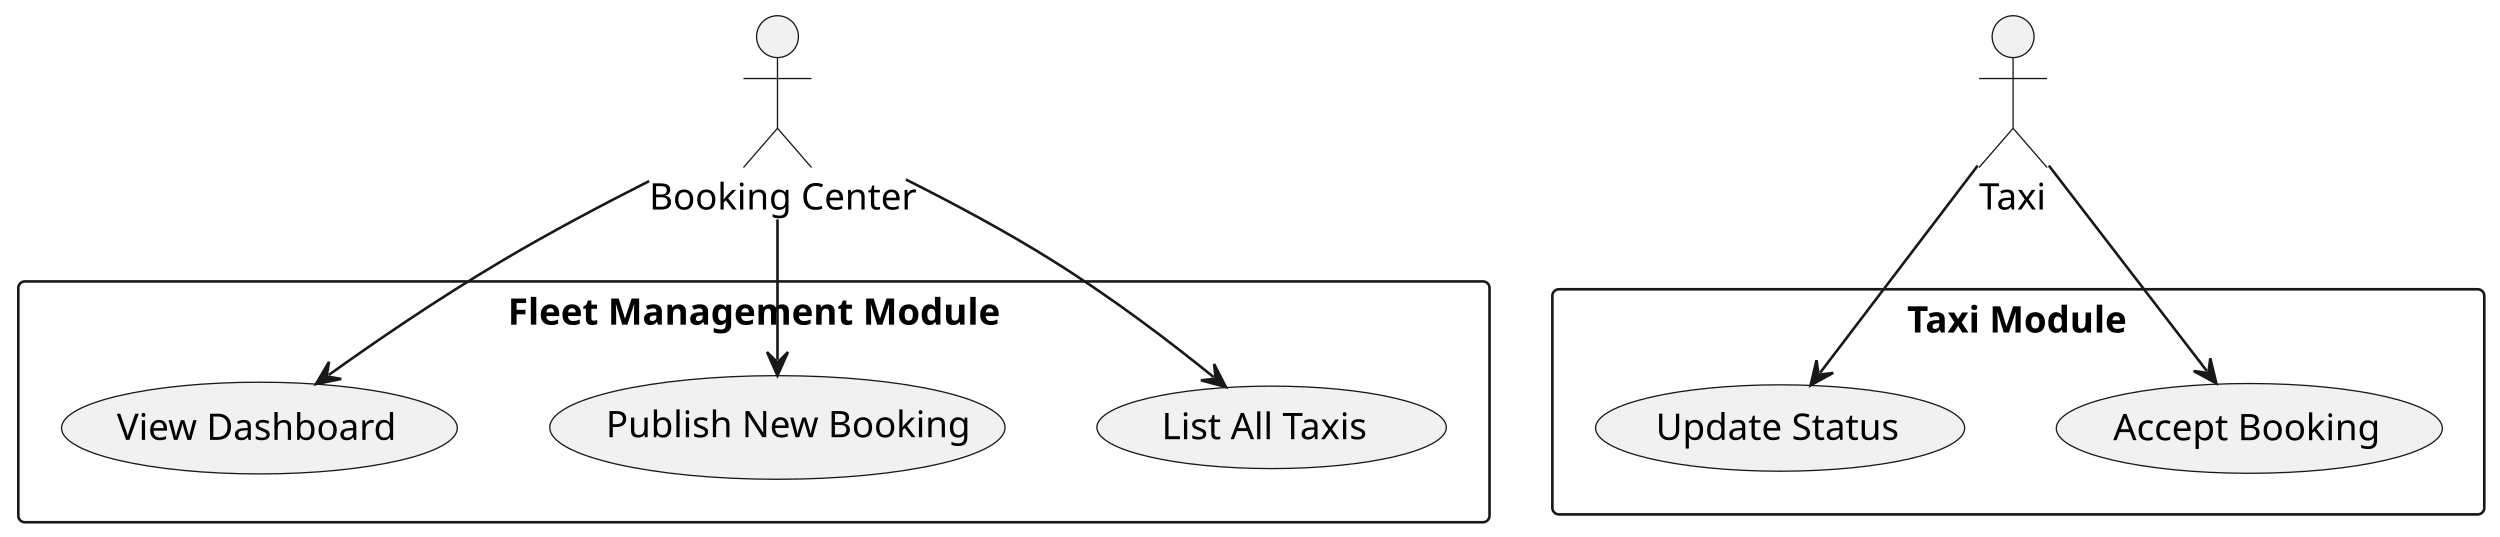
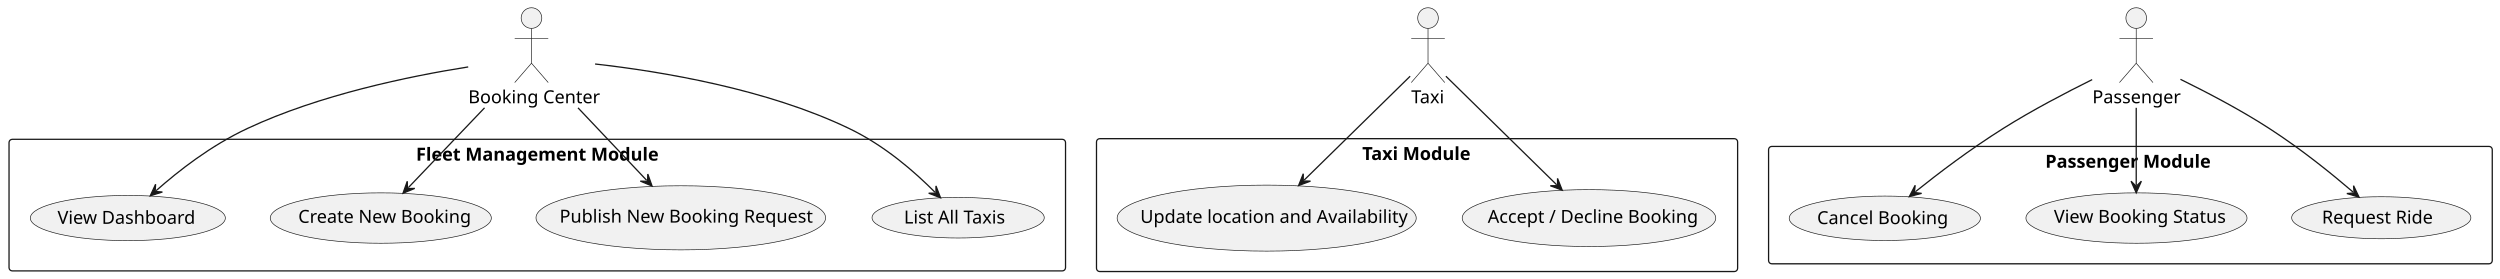
- <svg xmlns="http://www.w3.org/2000/svg" contentStyleType="text/css" height="205px" preserveAspectRatio="none" style="width:955px;height:205px;background:#FFFFFF;" version="1.1" viewBox="0 0 955 205" width="955px" zoomAndPan="magnify">
+ <svg xmlns="http://www.w3.org/2000/svg" contentStyleType="text/css" height="216px" preserveAspectRatio="none" style="width:1938px;height:216px;background:#FFFFFF;" version="1.1" viewBox="0 0 1938 216" width="1938px" zoomAndPan="magnify">
  <defs />
  <g>
+     <g id="cluster_Passenger Module">
+       <rect fill="none" height="91" rx="2.5" ry="2.5" style="stroke:#181818;stroke-width:1.0;" width="561" x="1371" y="113.5" />
+       <text fill="#000000" font-family="sans-serif" font-size="14" font-weight="bold" lengthAdjust="spacing" textLength="132" x="1585.5" y="130.033">Passenger Module</text>
+     </g>
    <g id="cluster_Fleet Management Module">
-       <rect fill="none" height="92" rx="2.5" ry="2.5" style="stroke:#181818;stroke-width:1.0;" width="562" x="7" y="107.5" />
-       <text fill="#000000" font-family="sans-serif" font-size="14" font-weight="bold" lengthAdjust="spacing" textLength="188" x="194" y="124.033">Fleet Management Module</text>
+       <rect fill="none" height="102" rx="2.5" ry="2.5" style="stroke:#181818;stroke-width:1.0;" width="819" x="7" y="108" />
+       <text fill="#000000" font-family="sans-serif" font-size="14" font-weight="bold" lengthAdjust="spacing" textLength="188" x="322.5" y="124.533">Fleet Management Module</text>
    </g>
    <g id="cluster_Taxi Module">
-       <rect fill="none" height="86" rx="2.5" ry="2.5" style="stroke:#181818;stroke-width:1.0;" width="356" x="593" y="110.5" />
-       <text fill="#000000" font-family="sans-serif" font-size="14" font-weight="bold" lengthAdjust="spacing" textLength="85" x="728.5" y="127.033">Taxi Module</text>
+       <rect fill="none" height="103" rx="2.5" ry="2.5" style="stroke:#181818;stroke-width:1.0;" width="497" x="850" y="107.5" />
+       <text fill="#000000" font-family="sans-serif" font-size="14" font-weight="bold" lengthAdjust="spacing" textLength="85" x="1056" y="124.033">Taxi Module</text>
+     </g>
+     <g id="elem_Request Ride">
+       <ellipse cx="1845.957" cy="168.791" fill="#F1F1F1" rx="69.457" ry="16.291" style="stroke:#181818;stroke-width:0.5;" />
+       <text fill="#000000" font-family="sans-serif" font-size="14" lengthAdjust="spacing" textLength="86" x="1799.957" y="173.308">Request Ride</text>
+     </g>
+     <g id="elem_View Booking Status">
+       <ellipse cx="1656.193" cy="169.038" fill="#F1F1F1" rx="85.693" ry="19.538" style="stroke:#181818;stroke-width:0.5;" />
+       <text fill="#000000" font-family="sans-serif" font-size="14" lengthAdjust="spacing" textLength="128" x="1592.193" y="172.767">View Booking Status</text>
+     </g>
+     <g id="elem_Cancel Booking">
+       <ellipse cx="1461.111" cy="169.222" fill="#F1F1F1" rx="74.111" ry="17.222" style="stroke:#181818;stroke-width:0.5;" />
+       <text fill="#000000" font-family="sans-serif" font-size="14" lengthAdjust="spacing" textLength="99" x="1408.611" y="173.739">Cancel Booking</text>
    </g>
    <g id="elem_List All Taxis">
-       <ellipse cx="485.754" cy="163.251" fill="#F1F1F1" rx="66.754" ry="15.751" style="stroke:#181818;stroke-width:0.5;" />
-       <text fill="#000000" font-family="sans-serif" font-size="14" lengthAdjust="spacing" textLength="78" x="443.754" y="167.767">List All Taxis</text>
+       <ellipse cx="742.754" cy="168.751" fill="#F1F1F1" rx="66.754" ry="15.751" style="stroke:#181818;stroke-width:0.5;" />
+       <text fill="#000000" font-family="sans-serif" font-size="14" lengthAdjust="spacing" textLength="78" x="700.754" y="173.267">List All Taxis</text>
    </g>
-     <g id="elem_Publish New Booking">
-       <ellipse cx="296.966" cy="163.293" fill="#F1F1F1" rx="86.966" ry="19.793" style="stroke:#181818;stroke-width:0.5;" />
-       <text fill="#000000" font-family="sans-serif" font-size="14" lengthAdjust="spacing" textLength="131" x="231.466" y="167.022">Publish New Booking</text>
+     <g id="elem_Publish New Booking Request">
+       <ellipse cx="527.761" cy="168.852" fill="#F1F1F1" rx="112.261" ry="24.852" style="stroke:#181818;stroke-width:0.5;" />
+       <text fill="#000000" font-family="sans-serif" font-size="14" lengthAdjust="spacing" textLength="188" x="433.761" y="172.581">Publish New Booking Request</text>
+     </g>
+     <g id="elem_Create New Booking">
+       <ellipse cx="295.193" cy="169.038" fill="#F1F1F1" rx="85.693" ry="19.538" style="stroke:#181818;stroke-width:0.5;" />
+       <text fill="#000000" font-family="sans-serif" font-size="14" lengthAdjust="spacing" textLength="128" x="231.193" y="172.767">Create New Booking</text>
    </g>
    <g id="elem_View Dashboard">
-       <ellipse cx="99.1" cy="163.52" fill="#F1F1F1" rx="75.6" ry="17.52" style="stroke:#181818;stroke-width:0.5;" />
-       <text fill="#000000" font-family="sans-serif" font-size="14" lengthAdjust="spacing" textLength="103" x="44.6" y="168.037">View Dashboard</text>
+       <ellipse cx="99.1" cy="169.02" fill="#F1F1F1" rx="75.6" ry="17.52" style="stroke:#181818;stroke-width:0.5;" />
+       <text fill="#000000" font-family="sans-serif" font-size="14" lengthAdjust="spacing" textLength="103" x="44.6" y="173.537">View Dashboard</text>
    </g>
-     <g id="elem_Accept Booking">
-       <ellipse cx="859.243" cy="163.649" fill="#F1F1F1" rx="73.743" ry="17.148" style="stroke:#181818;stroke-width:0.5;" />
-       <text fill="#000000" font-family="sans-serif" font-size="14" lengthAdjust="spacing" textLength="98" x="807.243" y="168.165">Accept Booking</text>
+     <g id="elem_Accept / Decline Booking">
+       <ellipse cx="1231.78" cy="169.056" fill="#F1F1F1" rx="98.28" ry="22.056" style="stroke:#181818;stroke-width:0.5;" />
+       <text fill="#000000" font-family="sans-serif" font-size="14" lengthAdjust="spacing" textLength="157" x="1153.28" y="172.785">Accept / Decline Booking</text>
    </g>
-     <g id="elem_Update Status">
-       <ellipse cx="680.004" cy="163.501" fill="#F1F1F1" rx="70.504" ry="16.501" style="stroke:#181818;stroke-width:0.5;" />
-       <text fill="#000000" font-family="sans-serif" font-size="14" lengthAdjust="spacing" textLength="89" x="632.504" y="168.017">Update Status</text>
+     <g id="elem_Update location and Availability">
+       <ellipse cx="981.934" cy="169.087" fill="#F1F1F1" rx="115.934" ry="25.587" style="stroke:#181818;stroke-width:0.5;" />
+       <text fill="#000000" font-family="sans-serif" font-size="14" lengthAdjust="spacing" textLength="196" x="883.934" y="172.815">Update location and Availability</text>
    </g>
    <g id="elem_BookingCenter">
-       <ellipse cx="297" cy="14" fill="#F1F1F1" rx="8" ry="8" style="stroke:#181818;stroke-width:0.5;" />
-       <path d="M297,22 L297,49 M284,30 L310,30 M297,49 L284,64 M297,49 L310,64 " fill="none" style="stroke:#181818;stroke-width:0.5;" />
-       <text fill="#000000" font-family="sans-serif" font-size="14" lengthAdjust="spacing" textLength="98" x="248" y="80.033">Booking Center</text>
+       <ellipse cx="412" cy="14" fill="#F1F1F1" rx="8" ry="8" style="stroke:#181818;stroke-width:0.5;" />
+       <path d="M412,22 L412,49 M399,30 L425,30 M412,49 L399,64 M412,49 L425,64 " fill="none" style="stroke:#181818;stroke-width:0.5;" />
+       <text fill="#000000" font-family="sans-serif" font-size="14" lengthAdjust="spacing" textLength="98" x="363" y="80.033">Booking Center</text>
    </g>
    <g id="elem_Taxi">
-       <ellipse cx="769" cy="14" fill="#F1F1F1" rx="8" ry="8" style="stroke:#181818;stroke-width:0.5;" />
-       <path d="M769,22 L769,49 M756,30 L782,30 M769,49 L756,64 M769,49 L782,64 " fill="none" style="stroke:#181818;stroke-width:0.5;" />
-       <text fill="#000000" font-family="sans-serif" font-size="14" lengthAdjust="spacing" textLength="26" x="756" y="80.033">Taxi</text>
+       <ellipse cx="1107" cy="14" fill="#F1F1F1" rx="8" ry="8" style="stroke:#181818;stroke-width:0.5;" />
+       <path d="M1107,22 L1107,49 M1094,30 L1120,30 M1107,49 L1094,64 M1107,49 L1120,64 " fill="none" style="stroke:#181818;stroke-width:0.5;" />
+       <text fill="#000000" font-family="sans-serif" font-size="14" lengthAdjust="spacing" textLength="26" x="1094" y="80.033">Taxi</text>
+     </g>
+     <g id="elem_Passenger">
+       <ellipse cx="1656" cy="14" fill="#F1F1F1" rx="8" ry="8" style="stroke:#181818;stroke-width:0.5;" />
+       <path d="M1656,22 L1656,49 M1643,30 L1669,30 M1656,49 L1643,64 M1656,49 L1669,64 " fill="none" style="stroke:#181818;stroke-width:0.5;" />
+       <text fill="#000000" font-family="sans-serif" font-size="14" lengthAdjust="spacing" textLength="68" x="1622" y="80.033">Passenger</text>
+     </g>
+     <g id="link_Passenger_Request Ride">
+       <path d="M1690.28,61.49 C1710.76,71.53 1736.97,85.23 1759,99.5 C1784.49,116.02 1807.1,134.34 1824.16,148.93 " fill="none" id="Passenger-to-Request Ride" style="stroke:#181818;stroke-width:1.0;" />
+       <polygon fill="#181818" points="1828.72,152.83,1824.48,143.941,1824.92,149.58,1819.28,150.02,1828.72,152.83" style="stroke:#181818;stroke-width:1.0;" />
+     </g>
+     <g id="link_Passenger_View Booking Status">
+       <path d="M1656,83.59 C1656,105.5 1656,126.05 1656,143.45 " fill="none" id="Passenger-to-View Booking Status" style="stroke:#181818;stroke-width:1.0;" />
+       <polygon fill="#181818" points="1656,149.45,1660,140.45,1656,144.45,1652,140.45,1656,149.45" style="stroke:#181818;stroke-width:1.0;" />
+     </g>
+     <g id="link_Passenger_Cancel Booking">
+       <path d="M1621.85,61.71 C1601.43,71.82 1575.22,85.53 1553,99.5 C1526.7,116.04 1502.978,134.116 1484.798,148.636 " fill="none" id="Passenger-to-Cancel Booking" style="stroke:#181818;stroke-width:1.0;" />
+       <polygon fill="#181818" points="1480.11,152.38,1489.639,149.889,1484.017,149.26,1484.646,143.638,1480.11,152.38" style="stroke:#181818;stroke-width:1.0;" />
    </g>
    <g id="link_BookingCenter_List All Taxis">
-       <path d="M346.04,68.57 C364.01,77.58 384.28,88.41 402,99.5 C425.95,114.49 447.022,130.65 463.612,144.05 " fill="none" id="BookingCenter-to-List All Taxis" style="stroke:#181818;stroke-width:1.0;" />
-       <polygon fill="#181818" points="468.28,147.82,463.792,139.053,464.39,144.678,458.765,145.277,468.28,147.82" style="stroke:#181818;stroke-width:1.0;" />
+       <path d="M461.31,49.61 C512.59,55.38 594.13,68.87 658,99.5 C686.2,113.02 709.117,133.327 724.857,149.067 " fill="none" id="BookingCenter-to-List All Taxis" style="stroke:#181818;stroke-width:1.0;" />
+       <polygon fill="#181818" points="729.1,153.31,725.564,144.118,725.564,149.774,719.908,149.774,729.1,153.31" style="stroke:#181818;stroke-width:1.0;" />
    </g>
-     <g id="link_BookingCenter_Publish New Booking">
-       <path d="M297,83.81 C297,103.8 297,121.38 297,137.48 " fill="none" id="BookingCenter-to-Publish New Booking" style="stroke:#181818;stroke-width:1.0;" />
-       <polygon fill="#181818" points="297,143.48,301,134.48,297,138.48,293,134.48,297,143.48" style="stroke:#181818;stroke-width:1.0;" />
+     <g id="link_BookingCenter_Publish New Booking Request">
+       <path d="M448.07,83.59 C466.82,103.39 485.044,122.634 501.334,139.834 " fill="none" id="BookingCenter-to-Publish New Booking Request" style="stroke:#181818;stroke-width:1.0;" />
+       <polygon fill="#181818" points="505.46,144.19,502.175,134.905,502.022,140.56,496.367,140.406,505.46,144.19" style="stroke:#181818;stroke-width:1.0;" />
+     </g>
+     <g id="link_BookingCenter_Create New Booking">
+       <path d="M375.62,83.59 C354.56,105.64 333.153,128.05 316.543,145.45 " fill="none" id="BookingCenter-to-Create New Booking" style="stroke:#181818;stroke-width:1.0;" />
+       <polygon fill="#181818" points="312.4,149.79,321.508,146.042,315.853,146.173,315.721,140.518,312.4,149.79" style="stroke:#181818;stroke-width:1.0;" />
    </g>
    <g id="link_BookingCenter_View Dashboard">
-       <path d="M247.98,69.17 C230.11,78.2 209.9,88.89 192,99.5 C166.84,114.42 144.114,129.995 125.574,143.225 " fill="none" id="BookingCenter-to-View Dashboard" style="stroke:#181818;stroke-width:1.0;" />
-       <polygon fill="#181818" points="120.69,146.71,130.339,144.738,124.76,143.806,125.692,138.226,120.69,146.71" style="stroke:#181818;stroke-width:1.0;" />
+       <path d="M362.95,51.88 C317.11,59.13 247.57,73.49 192,99.5 C163.12,113.02 138.746,132.208 121.006,147.808 " fill="none" id="BookingCenter-to-View Dashboard" style="stroke:#181818;stroke-width:1.0;" />
+       <polygon fill="#181818" points="116.5,151.77,125.9,148.831,120.255,148.468,120.617,142.823,116.5,151.77" style="stroke:#181818;stroke-width:1.0;" />
    </g>
-     <g id="link_Taxi_Accept Booking">
-       <path d="M782.67,63.27 C800.08,85.9 826.242,119.914 842.992,141.694 " fill="none" id="Taxi-to-Accept Booking" style="stroke:#181818;stroke-width:1.0;" />
-       <polygon fill="#181818" points="846.65,146.45,844.334,136.877,843.602,142.487,837.993,141.754,846.65,146.45" style="stroke:#181818;stroke-width:1.0;" />
+     <g id="link_Taxi_Accept / Decline Booking">
+       <path d="M1120.85,59.08 C1142.72,80.51 1181.095,118.11 1206.735,143.24 " fill="none" id="Taxi-to-Accept / Decline Booking" style="stroke:#181818;stroke-width:1.0;" />
+       <polygon fill="#181818" points="1211.02,147.44,1207.392,138.284,1207.449,143.94,1201.793,143.997,1211.02,147.44" style="stroke:#181818;stroke-width:1.0;" />
    </g>
-     <g id="link_Taxi_Update Status">
-       <path d="M755.48,63.27 C738.07,86.16 711.744,120.775 695.284,142.405 " fill="none" id="Taxi-to-Update Status" style="stroke:#181818;stroke-width:1.0;" />
-       <polygon fill="#181818" points="691.65,147.18,700.283,142.44,694.678,143.201,693.917,137.596,691.65,147.18" style="stroke:#181818;stroke-width:1.0;" />
+     <g id="link_Taxi_Update location and Availability">
+       <path d="M1093.15,59.08 C1072.3,79.51 1036.835,114.271 1010.956,139.631 " fill="none" id="Taxi-to-Update location and Availability" style="stroke:#181818;stroke-width:1.0;" />
+       <polygon fill="#181818" points="1006.67,143.83,1015.898,140.388,1010.241,140.331,1010.299,134.674,1006.67,143.83" style="stroke:#181818;stroke-width:1.0;" />
    </g>
  </g>
</svg>
